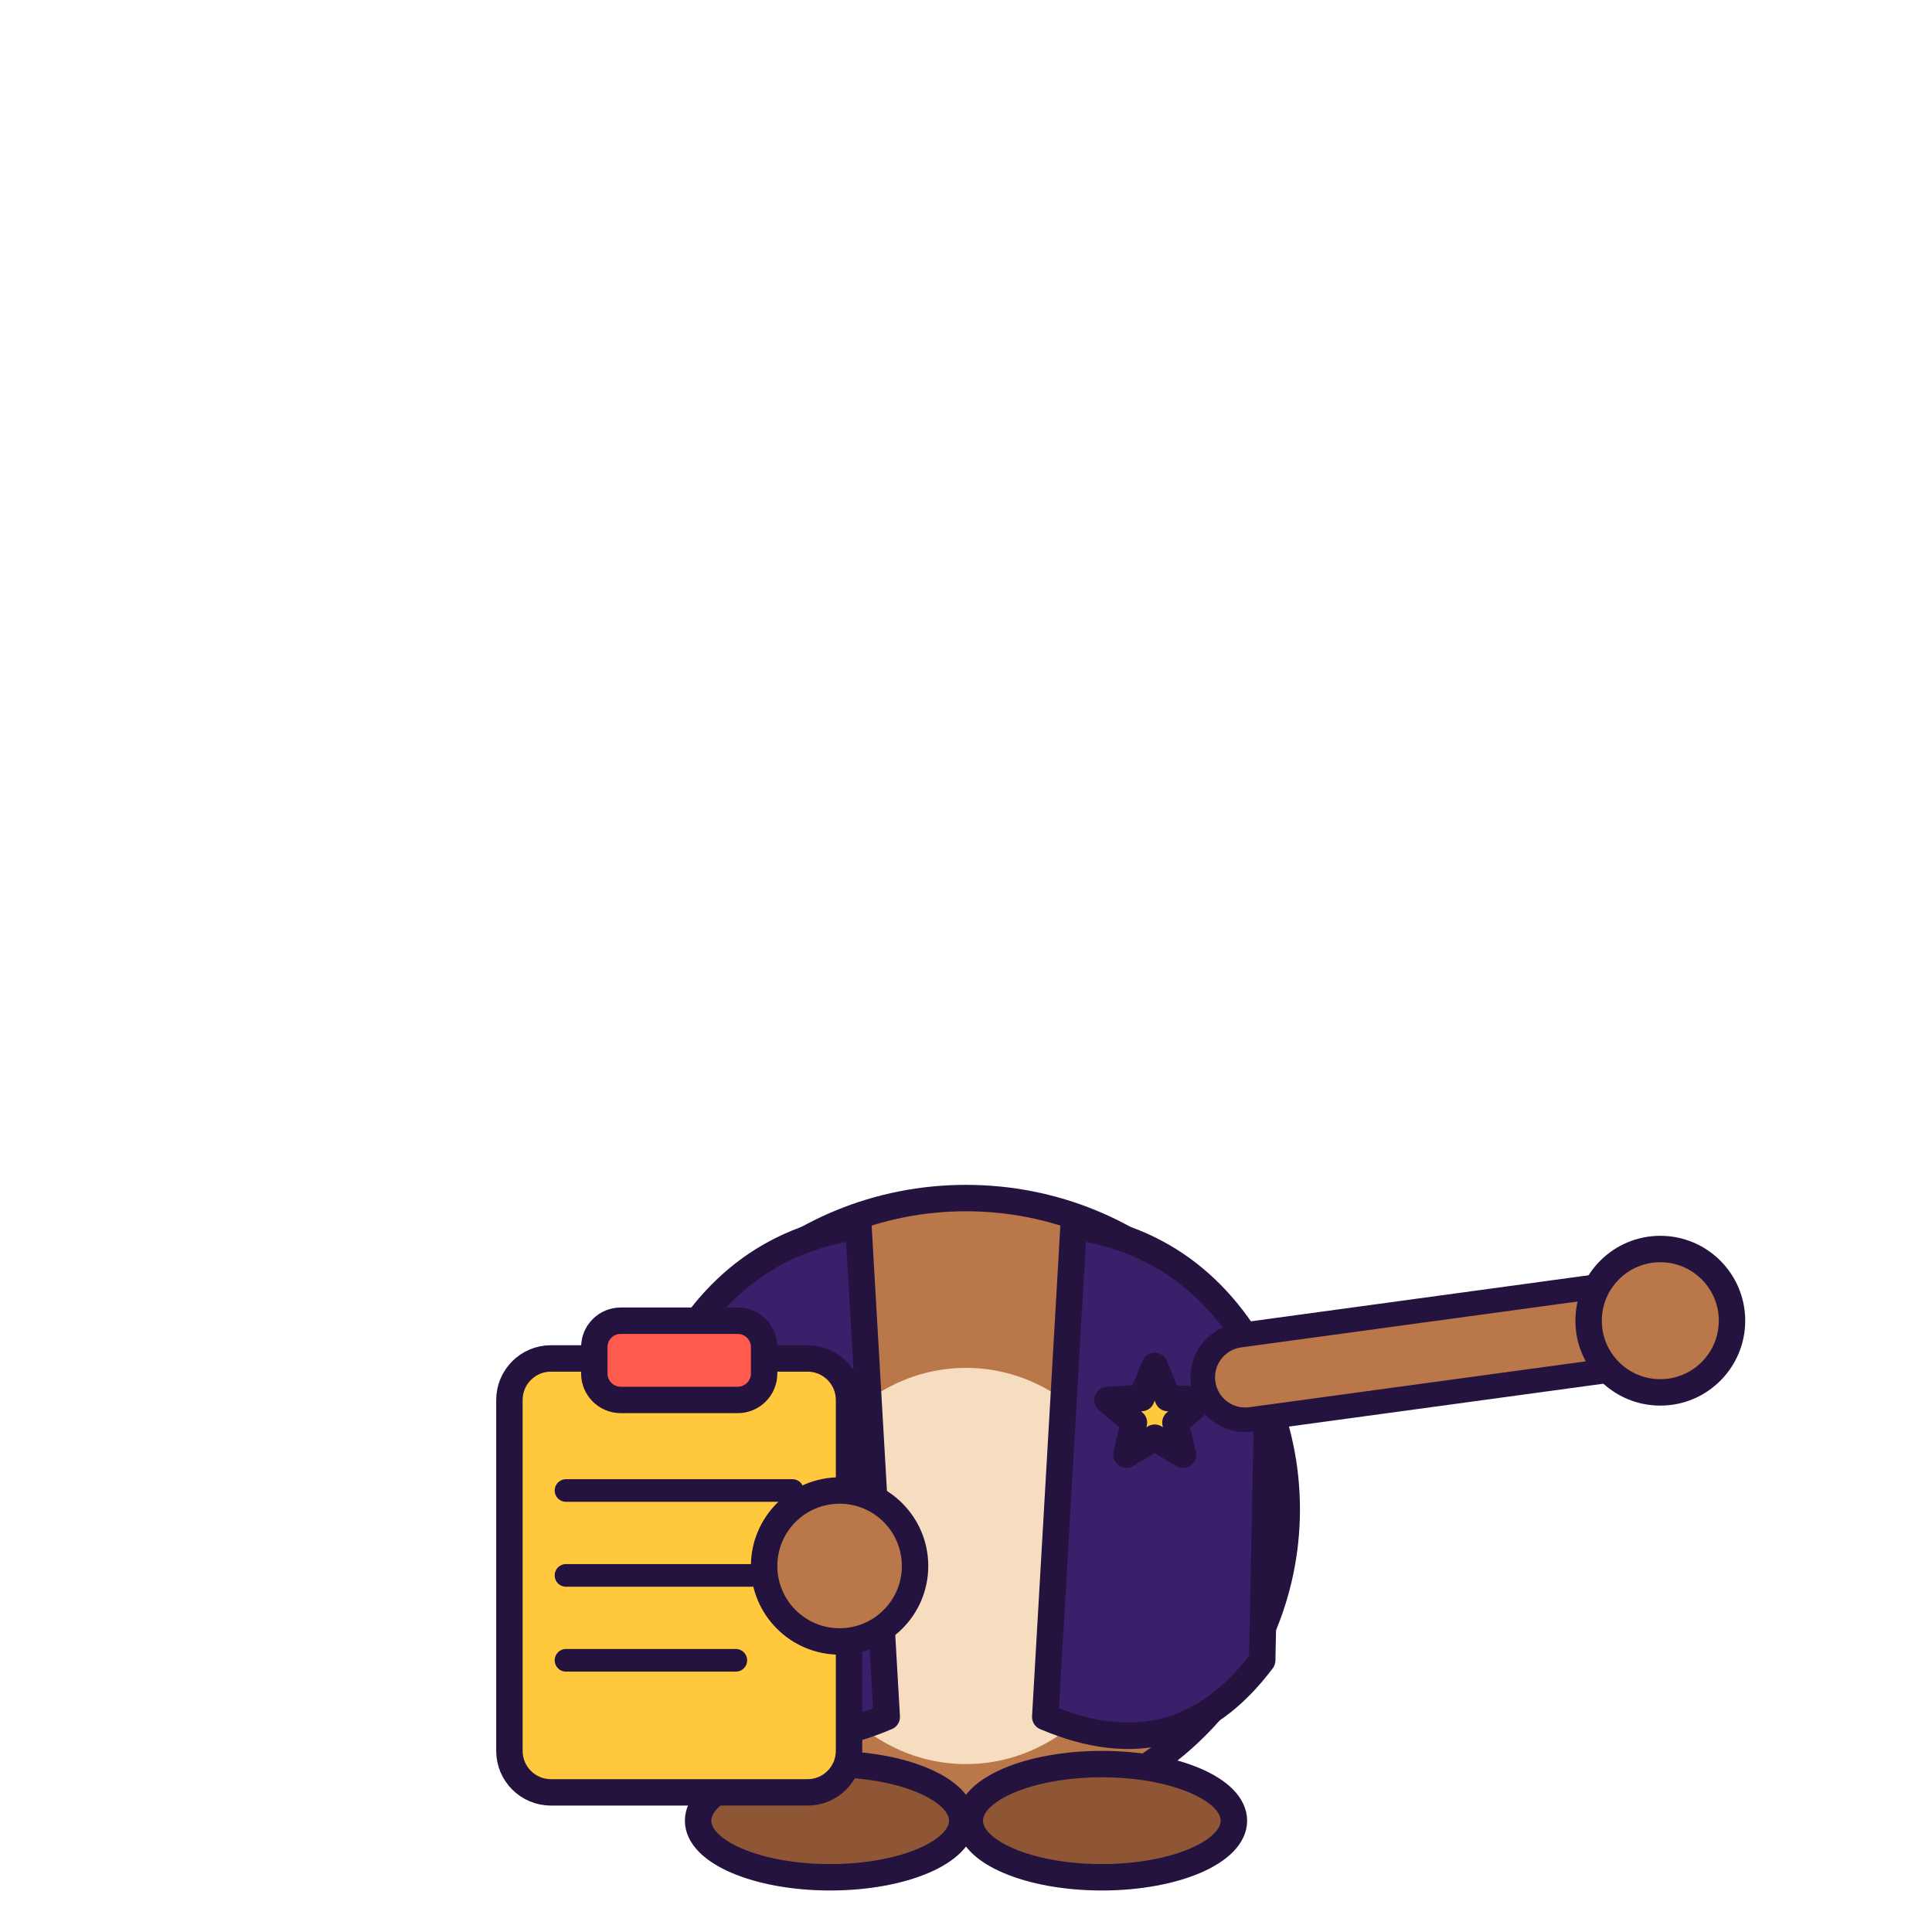
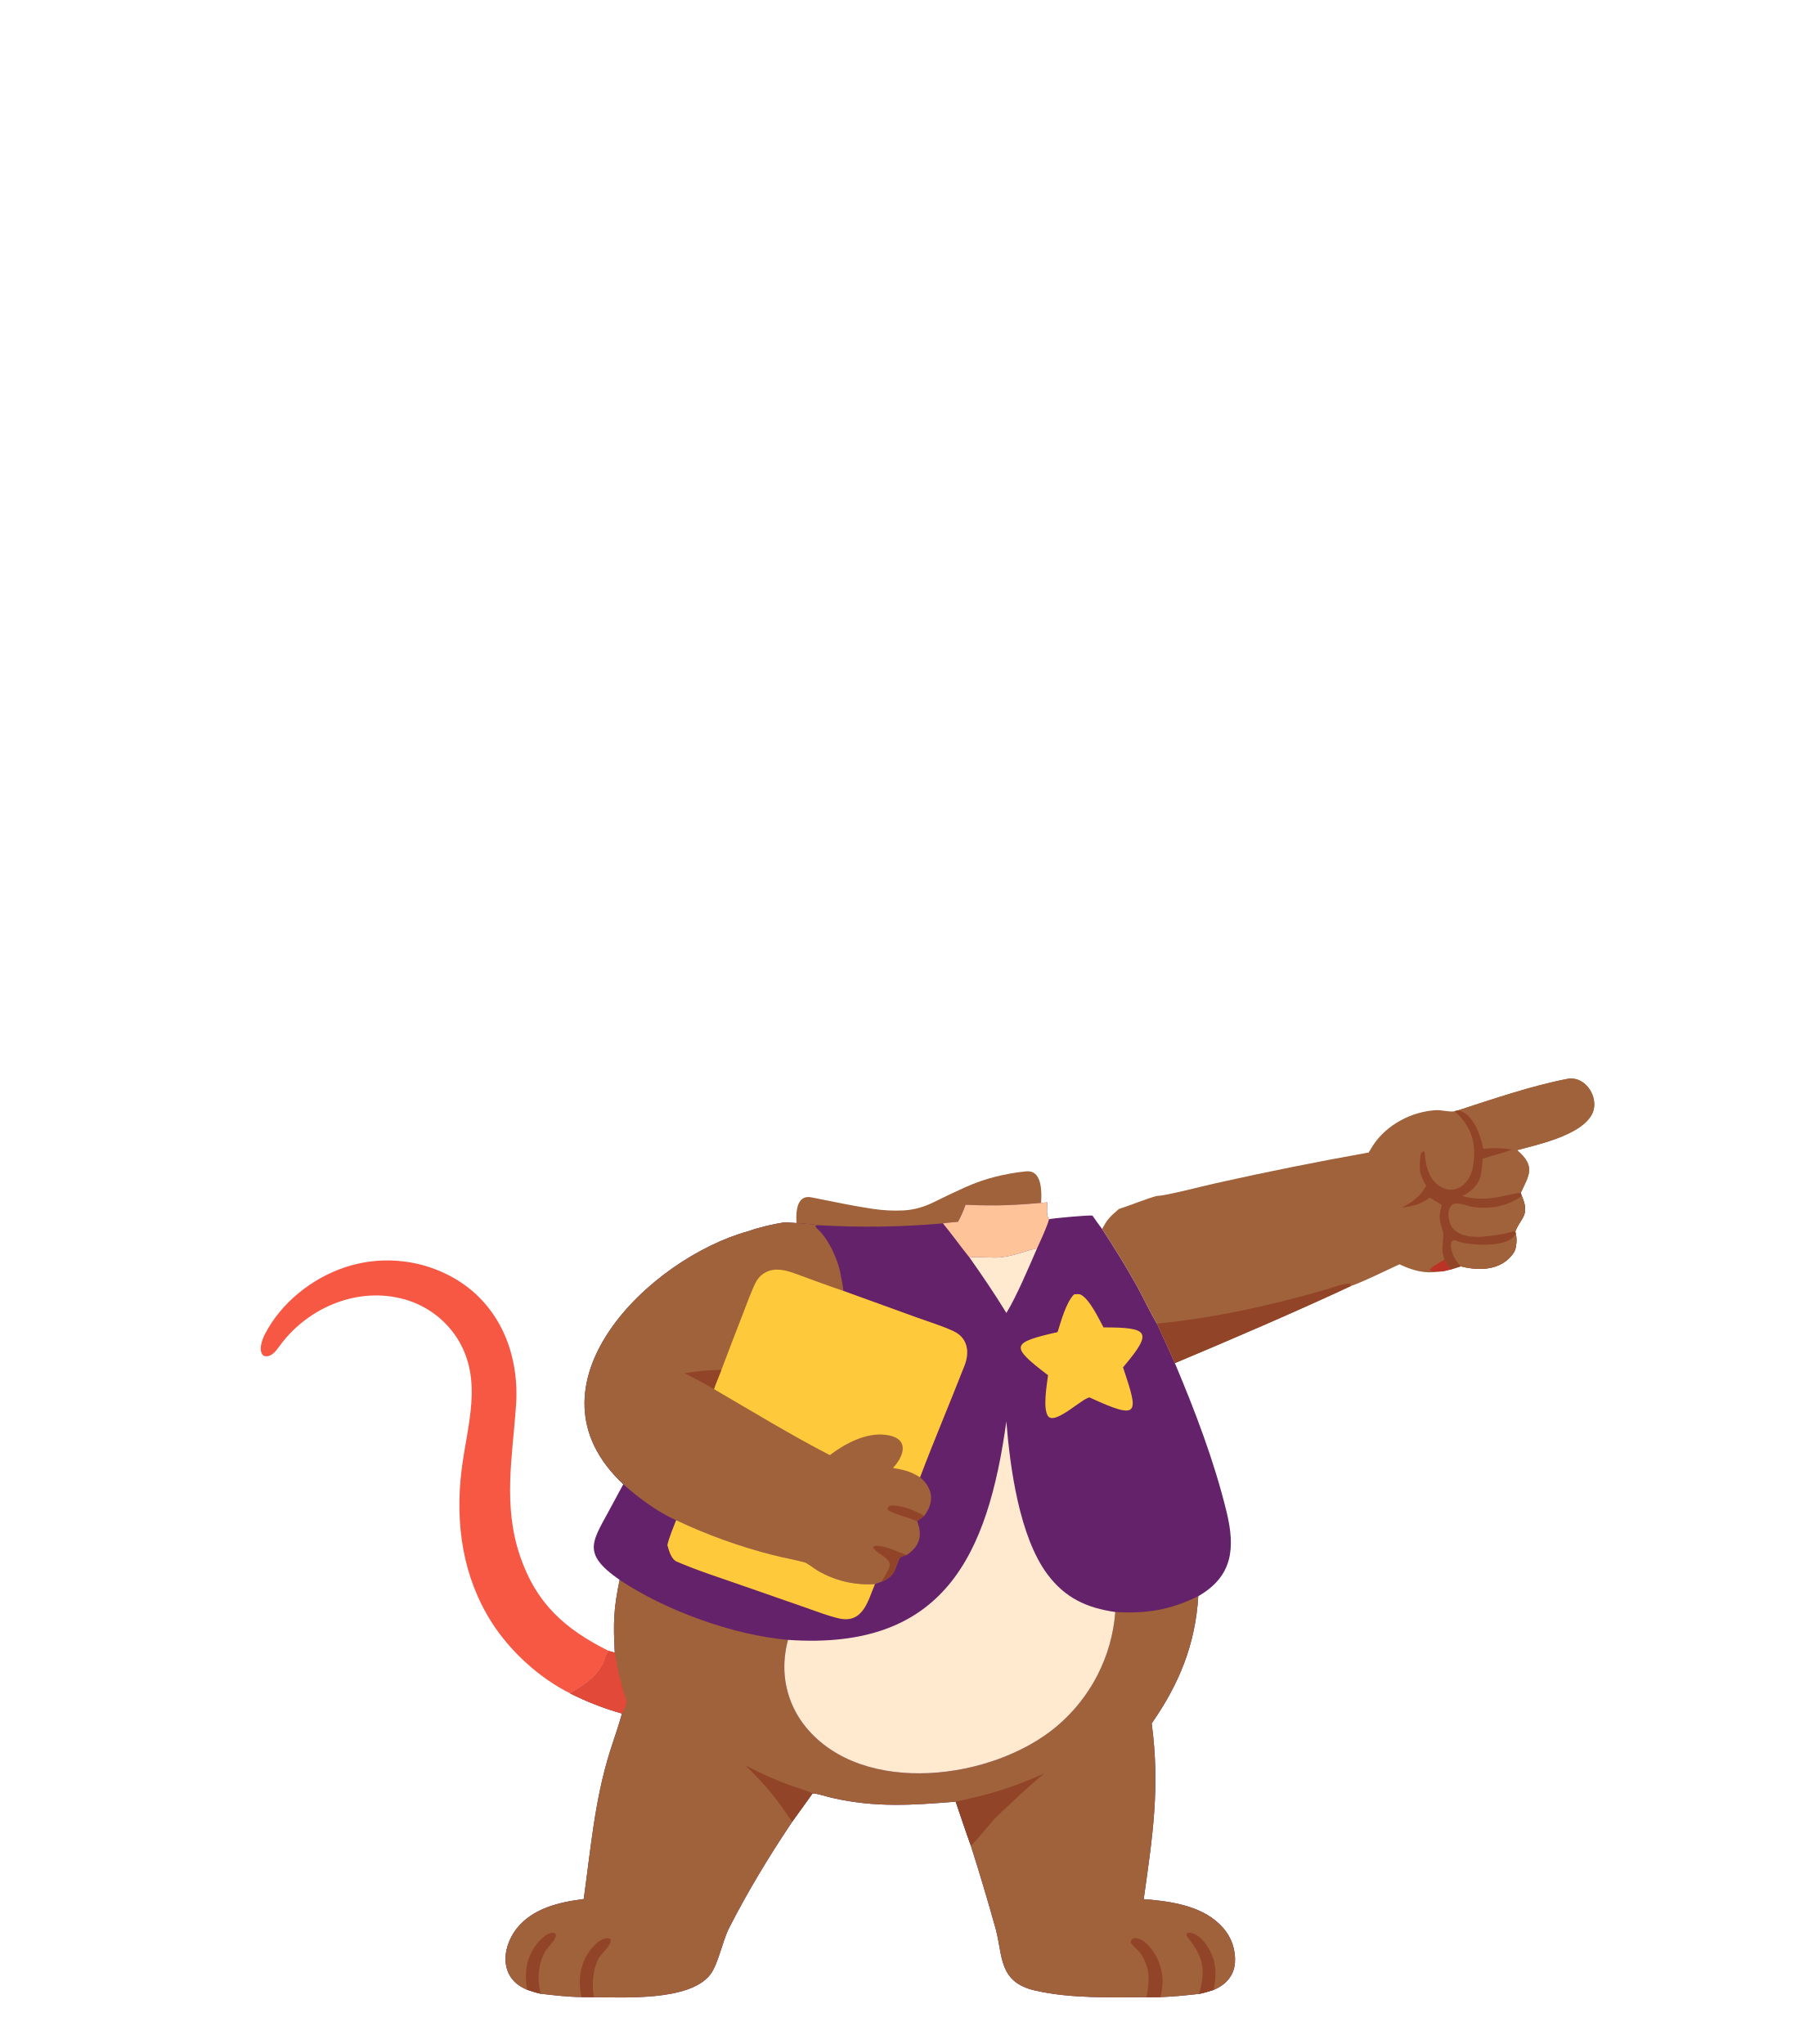
- <svg xmlns="http://www.w3.org/2000/svg" width="1024" height="1024" viewBox="0 0 1024 1024">
-   <ellipse cx="512" cy="800" rx="170" ry="165" fill="#B9774A" stroke="#24123F" stroke-width="14" stroke-linejoin="round" stroke-linecap="round" />
-   <ellipse cx="512" cy="830" rx="95" ry="105" fill="#F6DDBF" />
-   <path d="M352 730 Q385 660 455 650 L470 910 Q400 940 355 880 Z" fill="#3A1F6B" stroke="#24123F" stroke-width="14" stroke-linejoin="round" stroke-linecap="round" />
-   <path d="M672 730 Q639 660 569 650 L554 910 Q624 940 669 880 Z" fill="#3A1F6B" stroke="#24123F" stroke-width="14" stroke-linejoin="round" stroke-linecap="round" />
-   <polygon points="612,724 619,741 637,742 623,754 627,771 612,762 597,771 601,754 587,742 605,741" fill="#FFC83D" stroke="#24123F" stroke-width="14" stroke-linejoin="round" stroke-linecap="round" />
-   <ellipse cx="440" cy="965" rx="70" ry="30" fill="#8E5634" stroke="#24123F" stroke-width="14" stroke-linejoin="round" stroke-linecap="round" />
-   <ellipse cx="584" cy="965" rx="70" ry="30" fill="#8E5634" stroke="#24123F" stroke-width="14" stroke-linejoin="round" stroke-linecap="round" />
-   <line x1="660" y1="730" x2="880" y2="700" stroke="#24123F" stroke-width="58" stroke-linecap="round" />
-   <line x1="660" y1="730" x2="880" y2="700" stroke="#B9774A" stroke-width="32" stroke-linecap="round" />
-   <circle cx="880" cy="700" r="38" fill="#B9774A" stroke="#24123F" stroke-width="14" stroke-linejoin="round" stroke-linecap="round" />
-   <g transform="rotate(0 360 840)">
-     <rect x="270" y="720" width="180" height="230" rx="22" fill="#FFC83D" stroke="#24123F" stroke-width="14" stroke-linejoin="round" stroke-linecap="round" />
-     <rect x="315" y="700" width="90" height="42" rx="14" fill="#FF5A4E" stroke="#24123F" stroke-width="14" stroke-linejoin="round" stroke-linecap="round" />
-     <line x1="300" y1="790" x2="420" y2="790" stroke="#24123F" stroke-width="12" stroke-linecap="round" />
-     <line x1="300" y1="835" x2="405" y2="835" stroke="#24123F" stroke-width="12" stroke-linecap="round" />
-     <line x1="300" y1="880" x2="390" y2="880" stroke="#24123F" stroke-width="12" stroke-linecap="round" />
-   </g>
-   <circle cx="445" cy="830" r="40" fill="#B9774A" stroke="#24123F" stroke-width="14" stroke-linejoin="round" stroke-linecap="round" />
+ <svg xmlns="http://www.w3.org/2000/svg" width="1178" height="1335" viewBox="0 0 1178 1335" fill="none">
+   <path d="M520 795.556C520 785.222 523.333 780.722 530 782.056C536.667 783.389 543.333 784.722 550 786.056C556.667 787.389 563.333 788.556 570 789.556C576.667 790.556 583.333 790.889 590 790.556C596.667 790.222 603.333 788.389 610 785.056C616.667 781.722 623.333 778.556 630 775.556C636.667 772.556 643.333 770.222 650 768.556C656.667 766.889 663.333 765.722 670 765.056C676.667 764.389 680 769.722 680 781.056C680 792.389 676.667 798.222 670 798.556C663.333 798.889 656.667 799.056 650 799.056C643.333 799.056 636.667 801.056 630 805.056C623.333 809.056 616.667 811.222 610 811.556C603.333 811.889 596.667 812.056 590 812.056C583.333 812.056 576.667 812.056 570 812.056C563.333 812.056 556.667 812.056 550 812.056C543.333 812.056 536.667 811.889 530 811.556C523.333 811.222 520 805.889 520 795.556Z" fill="#A0623A" />
+   <path d="M630.529 786.868C651.24 787.793 663.227 787.142 683.872 785.31C683.807 788.706 683.032 794.012 685.013 796.313C687.399 795.674 712.204 793.399 713.417 793.986C715.477 796.926 717.511 799.905 719.688 802.753C727.694 814.839 735.249 827.211 742.349 839.851C746.351 847.067 751.423 857.933 755.498 864.517C759.474 873.076 763.373 881.667 767.193 890.298C780.44 921.815 792.767 953.99 800.897 987.235C806.712 1011.03 805.102 1029.48 782.474 1042.51C780.531 1074.16 769.996 1099.8 752.049 1125.6C757.59 1167.34 752.688 1198.95 746.834 1240.39C764.814 1241.81 786.157 1244.67 798.791 1259.29C804.215 1265.48 806.959 1273.56 806.431 1281.77C805.877 1290.43 800.31 1296.42 792.565 1299.65C789.391 1300.63 786.274 1301.66 783.002 1302.27C775.009 1303.17 765.87 1304.1 757.812 1304.37L748.737 1304.45C724.917 1304.55 699.473 1305.37 676.206 1300.15C651.868 1294.69 654.954 1277.55 650.21 1259.93C645.117 1241.66 639.694 1223.48 633.942 1205.4C630.534 1196 627.313 1186.21 624.066 1176.72C595.574 1179.04 571.823 1180.71 543.543 1174.29C539.707 1173.41 534.341 1171.5 530.611 1171.33C526.232 1177.49 521.816 1183.63 517.366 1189.75C502.253 1212.3 488.555 1234.87 476.176 1259.07C471.662 1267.89 469.011 1283.1 463.635 1289.87C449.986 1307.07 407.346 1304.53 387.846 1304.43L379.712 1304.34C371.56 1304.31 361.19 1303.13 353.127 1302.17C349.871 1301.46 347.294 1300.59 344.151 1299.56C342.168 1298.64 340.406 1297.82 338.619 1296.55C334.04 1293.31 331.024 1288.3 330.301 1282.74C329.195 1274.65 332.413 1265.91 337.385 1259.6C347.861 1246.3 365.269 1242.33 381.168 1240.31C385.715 1207.88 388.289 1176.01 398.152 1144.42C400.748 1136.11 403.901 1127.46 406.16 1119.14C394.45 1115.85 383.088 1111.43 372.233 1105.94C380.778 1100.94 388.923 1095.93 393.752 1086.66C395.276 1083.73 395.321 1080.41 397.593 1078.34L401.442 1079.43C400.415 1060.15 400.63 1050.97 404.615 1031.89C378.587 1013.68 387.234 1006.7 400.24 981.942C402.392 977.848 404.802 973.501 407.021 969.407C338.446 905.375 423.714 821.892 488.924 804.044C496.004 801.476 505.15 799.475 512.512 798.282C515.502 798.484 532.016 799.533 533.786 800.179C561.094 801.815 588.487 801.437 615.739 799.038C618.39 798.582 622.762 798.282 625.567 798.008C627.914 793.712 628.808 791.489 630.529 786.868Z" fill="#64226B" />
+   <path d="M404.615 1031.89C434.457 1051.84 478.75 1067.98 514.554 1071.06C513.587 1074.66 512.911 1078.32 512.53 1082.03C510.723 1098.62 515.694 1115.25 526.314 1128.14C563.69 1173.72 648.639 1162.53 690.046 1127.5C712.296 1108.76 726.071 1081.86 728.281 1052.86C748.737 1054.04 764.077 1051.56 782.474 1042.51C780.531 1074.16 769.996 1099.8 752.049 1125.6C757.59 1167.34 752.688 1198.95 746.834 1240.39C764.814 1241.81 786.157 1244.67 798.791 1259.29C804.215 1265.48 806.959 1273.56 806.431 1281.77C805.877 1290.43 800.31 1296.42 792.565 1299.65C789.391 1300.63 786.274 1301.66 783.002 1302.27C775.009 1303.17 765.87 1304.1 757.812 1304.37L748.737 1304.45C724.917 1304.55 699.473 1305.37 676.206 1300.15C651.868 1294.69 654.954 1277.55 650.21 1259.93C645.117 1241.66 639.694 1223.48 633.942 1205.4C630.534 1196 627.313 1186.21 624.066 1176.72C595.574 1179.04 571.823 1180.71 543.543 1174.28C539.707 1173.41 534.341 1171.5 530.611 1171.33C526.232 1177.49 521.816 1183.63 517.366 1189.75C502.253 1212.3 488.555 1234.87 476.176 1259.07C471.662 1267.89 469.011 1283.1 463.635 1289.87C449.986 1307.07 407.346 1304.53 387.846 1304.43L379.712 1304.34C371.56 1304.31 361.19 1303.13 353.127 1302.17C349.871 1301.46 347.294 1300.59 344.151 1299.56C342.168 1298.64 340.406 1297.82 338.619 1296.55C334.04 1293.31 331.024 1288.3 330.301 1282.74C329.195 1274.65 332.413 1265.91 337.385 1259.6C347.861 1246.3 365.269 1242.33 381.168 1240.31C385.715 1207.88 388.289 1176.01 398.152 1144.42C400.748 1136.11 403.901 1127.46 406.16 1119.14C394.45 1115.85 383.088 1111.43 372.233 1105.94C380.778 1100.94 388.923 1095.93 393.752 1086.66C395.276 1083.73 395.321 1080.41 397.593 1078.34L401.442 1079.43C400.415 1060.15 400.63 1050.97 404.615 1031.89Z" fill="#A0623A" />
+   <path d="M624.065 1176.72C648.79 1171.27 658.48 1168.48 681.877 1158.35C671.421 1166.83 661.114 1176.82 651.306 1186.05C647.556 1189.58 636.294 1203.94 633.942 1205.4C630.534 1196 627.313 1186.21 624.065 1176.72Z" fill="#914427" />
+   <path d="M397.593 1078.34L401.442 1079.43C403.583 1091.83 405.251 1099.41 409.293 1111.4C408.506 1113.9 407.745 1117.23 406.16 1119.14C394.45 1115.85 383.088 1111.43 372.233 1105.94C380.778 1100.94 388.923 1095.93 393.752 1086.66C395.276 1083.73 395.321 1080.41 397.593 1078.34Z" fill="#E24939" />
+   <path d="M517.366 1189.75C515.882 1188.2 513.792 1184.86 512.538 1183.01C504.972 1171.85 496.311 1162.28 486.62 1152.91C497.981 1158.88 509.517 1164.09 521.737 1168C524.753 1168.97 527.737 1169.99 530.611 1171.33C526.231 1177.49 521.816 1183.63 517.366 1189.75Z" fill="#914427" />
+   <path d="M748.737 1304.45C750.595 1293.99 751.273 1285.64 744.969 1276.1C743.014 1273.14 739.383 1271.18 738.242 1268.24C739.65 1265.9 738.691 1266.68 741.136 1265.72C745.804 1266.26 748.907 1269.27 751.756 1272.87C757.453 1280.11 760.009 1289.34 758.855 1298.49C758.601 1300.43 758.197 1302.45 757.812 1304.37L748.737 1304.45Z" fill="#914427" />
+   <path d="M379.712 1304.34C377.498 1294.51 378.394 1284.71 383.76 1276.03C386.233 1272.03 393.629 1263.57 398.681 1266.57C399.742 1270.36 392.458 1275.97 390.66 1279.48C386.986 1286.66 386.393 1296.7 387.846 1304.43L379.712 1304.34Z" fill="#914427" />
+   <path d="M344.151 1299.56C342.515 1289.36 343.351 1279.45 349.634 1270.95C352.213 1267.45 357.249 1261.66 361.923 1262.38C362.667 1263.26 363.2 1263.48 363.025 1264.33C362.372 1267.52 358.152 1271.26 356.457 1273.95C351.256 1282.19 350.575 1293.12 353.127 1302.17C349.871 1301.46 347.294 1300.59 344.151 1299.56Z" fill="#914427" />
+   <path d="M783.002 1302.27C786.9 1288.5 786.516 1280.02 777.624 1268.02C776.307 1266.24 774.788 1264.98 774.742 1263.17L775.863 1262.26C784.547 1261.99 791.933 1275.35 793.159 1282.9C794.163 1289.08 793.674 1293.57 792.565 1299.65C789.391 1300.63 786.274 1301.66 783.002 1302.27Z" fill="#914427" />
+   <path d="M488.924 804.044C496.004 801.476 505.149 799.475 512.511 798.282C515.502 798.484 532.016 799.533 533.786 800.179L532.423 800.465C532.76 801.743 533.089 801.971 534.077 802.897C541.497 809.852 547.731 823.737 549.16 833.749C549.97 837.445 550.357 839.336 550.692 843.136L598.677 860.521C606.447 863.317 615.209 866.003 622.542 869.406C632.44 874.001 633.299 883.936 629.381 892.938C620.021 916.972 609.879 940.732 600.782 964.844C609.358 972.177 610.333 981.016 603.487 990.084C602.173 991.081 600.076 992.561 598.926 993.643C602.559 1002.91 600.543 1010.05 591.979 1015.67C589.99 1016.31 587.86 1016.52 587.126 1018.27C583.917 1025.97 584.187 1029.39 575.645 1033.07L571.366 1034.61C558.196 1035.52 545.059 1032.41 533.703 1025.67C531.222 1024.22 527.4 1020.92 525.09 1020.3C518.158 1018.44 510.949 1017.31 504.008 1015.45C482.506 1009.93 461.58 1002.36 441.512 992.861C430.011 988.056 416.215 977.731 407.021 969.407C338.446 905.375 423.714 821.892 488.924 804.044Z" fill="#A0623A" />
+   <path d="M471.079 894.717C475.764 882.299 480.518 869.901 485.342 857.535C487.305 852.464 491.749 840.183 494.283 836.22C495.762 833.86 497.887 831.97 500.407 830.777C506.599 827.785 513.222 829.642 519.323 831.839C529.779 835.607 540.163 839.583 550.692 843.136L598.677 860.521C606.447 863.317 615.209 866.003 622.543 869.406C632.441 874.001 633.299 883.936 629.381 892.938C620.021 916.972 609.879 940.732 600.782 964.844C594.033 960.815 590.785 960.131 583.078 958.782C591.402 949.832 593.403 938.907 578.204 937.114C565.296 935.589 551.762 942.896 541.892 950.379C517.329 937.753 490.176 921.248 466.194 907.252C467.515 903.387 469.554 898.602 471.079 894.717Z" fill="#FFC93C" />
+   <path d="M575.645 1033.07C577.317 1030.29 578.711 1027.83 580.211 1024.94C584.117 1017.41 571.98 1015.42 569.985 1010.31L571.257 1009.63C578.183 1009.38 585.136 1013.17 591.979 1015.67C589.991 1016.31 587.86 1016.52 587.127 1018.27C583.917 1025.97 584.188 1029.39 575.645 1033.07Z" fill="#914427" />
+   <path d="M446.953 896.816C456.285 895.558 461.79 894.854 471.079 894.717C469.554 898.602 467.516 903.387 466.194 907.252C460.491 903.798 452.957 900.01 446.953 896.816Z" fill="#914427" />
+   <path d="M598.926 993.643C593.435 990.957 583.153 988.793 579.76 986.147L579.675 984.732L580.78 983.565C587.011 982.138 598.055 986.798 603.488 990.084C602.173 991.081 600.077 992.561 598.926 993.643Z" fill="#914427" />
+   <path d="M514.554 1071.06C616.405 1078.14 644.992 1015.78 657.15 928.386C659.536 958.547 665.645 1003.68 684.002 1028.27C695.554 1043.74 709.714 1050.18 728.28 1052.86C726.07 1081.86 712.295 1108.76 690.046 1127.5C648.638 1162.53 563.689 1173.72 526.314 1128.14C515.693 1115.25 510.723 1098.62 512.53 1082.03C512.91 1078.32 513.587 1074.66 514.554 1071.06Z" fill="#FFE9CF" />
+   <path d="M441.513 992.861C461.58 1002.36 482.506 1009.93 504.008 1015.45C510.949 1017.31 518.158 1018.44 525.09 1020.3C527.4 1020.92 531.222 1024.22 533.703 1025.67C545.059 1032.41 558.196 1035.52 571.366 1034.61C566.927 1044.87 563.837 1060.66 547.873 1057.05C540.652 1055.41 532.593 1052.23 525.495 1049.78L484.869 1035.62C471.208 1030.83 455.208 1025.72 441.919 1019.93C438.288 1018.35 436.806 1012.79 435.786 1009.14C436.816 1004.4 439.7 997.56 441.513 992.861Z" fill="#FFC93C" />
+   <path d="M630.528 786.868C651.24 787.793 663.226 787.142 683.872 785.31C683.807 788.706 683.031 794.012 685.013 796.313C683.964 800.707 679.165 811.019 677.184 815.341L676.584 815.465C668.415 817.238 662.405 820.184 653.454 821.214C648.612 821.775 635.512 820.504 633.159 821.416C627.256 814.096 621.894 806.567 615.739 799.038C618.39 798.582 622.762 798.282 625.567 798.008C627.914 793.712 628.807 791.489 630.528 786.868Z" fill="#FEC398" />
+   <path d="M633.159 821.416C635.512 820.504 648.613 821.775 653.454 821.214C662.405 820.184 668.416 817.238 676.584 815.465L677.184 815.341C672.099 827.048 663.65 847.093 657.17 857.529C649.173 844.511 641.927 833.906 633.159 821.416Z" fill="#FFE9CF" />
+   <path d="M701.389 845.365C702.204 845.268 704.694 845.144 705.359 845.417C711.226 847.823 717.68 861.649 720.588 866.968C750.621 866.981 752.949 869.777 733.339 893.068C743.496 923.516 744.754 928.047 711.468 912.709C706.702 913.119 688.41 931.43 684.211 924.69C680.952 919.462 683.553 904.613 684.374 898.205C659.119 878.975 660.241 876.98 690.594 870.038C692.908 862.783 696.154 850.587 701.389 845.365Z" fill="#FFC93C" />
+   <path d="M951.886 725.274C974.357 717.986 1000.17 709.114 1023.45 704.649C1036.06 702.231 1045.9 718.899 1038.55 729.42C1030.16 741.851 1004.42 747.574 990.655 751.205C1002.98 761.863 998.53 767.306 993.034 779.143L993.692 781.027C999.299 793.993 992.969 795.218 989.507 804.305L989.742 805.244C990.648 808.816 990.446 815.289 988.36 818.339C980.341 830.034 965.686 830.086 953.926 827.081L947.772 829.043C944.897 829.734 942.459 830.47 939.499 830.523C930.216 832.061 922.171 829.695 913.873 825.751C905.913 829.421 889.798 837.341 882.073 839.974C846.491 856.603 803.459 875.09 767.193 890.298C763.373 881.667 759.475 873.076 755.498 864.517C751.423 857.933 746.352 847.067 742.349 839.851C735.25 827.211 727.694 814.839 719.688 802.754C723.157 796.052 724.839 794.716 730.621 789.625C736.41 787.839 751.847 781.725 755.667 781.066C760.133 781.268 787.63 774.137 794.319 772.703C827.293 765.331 860.429 758.675 893.696 752.743C894.7 751.035 895.743 749.347 896.832 747.691C905.704 734.38 922.172 725.828 938.046 725.072C941.227 724.915 947.837 726.643 950.138 725.652L951.886 725.274Z" fill="#A0623A" />
+   <path d="M951.885 725.274C974.357 717.986 1000.17 709.114 1023.45 704.649C1036.06 702.231 1045.9 718.899 1038.55 729.42C1030.16 741.851 1004.42 747.574 990.654 751.205C1002.98 761.863 998.529 767.306 993.034 779.143C991.045 779.078 986.013 780.245 983.848 780.721C972.87 783.159 965.777 783.974 954.884 781.203C966.475 775.056 967.355 769.209 968.19 756.863C974.187 754.647 981.782 753.232 987.238 750.722C979.311 749.784 976.56 749.601 968.574 750.325C966.847 741.681 962.003 726.878 951.885 725.274Z" fill="#A0623A" />
+   <path d="M950.138 725.652L951.885 725.274C962.003 726.877 966.847 741.681 968.574 750.325C976.56 749.601 979.311 749.784 987.238 750.722C981.782 753.232 974.187 754.647 968.19 756.863C967.355 769.209 966.475 775.056 954.884 781.203C965.777 783.974 972.87 783.159 983.848 780.721C986.013 780.245 991.045 779.078 993.034 779.143L993.692 781.027C999.299 793.993 992.969 795.218 989.507 804.305L989.742 805.244C990.648 808.816 990.446 815.289 988.36 818.339C980.341 830.034 965.686 830.086 953.926 827.081L947.772 829.043C945.666 827.837 944.317 824.923 943.143 822.778C943.117 822.648 942.628 820.086 942.602 820.021C940.725 816.123 943.254 807.831 942.302 804.546C939.786 795.883 939.232 795.935 941.481 786.933C938.873 785.466 936.207 783.778 933.645 782.207C926.226 787.194 924.792 787.142 915.587 788.784C923.566 784.097 926.311 782.396 931.383 774.606C926.858 766.699 926.598 764.711 927.549 755.175C927.732 753.362 928.195 752.691 929.381 751.896L930.248 752.632C930.835 762.312 933.86 773.844 944.662 776.712C953.932 778.889 960.425 770.069 961.742 762.625C964.363 747.783 961.468 736.479 950.405 726.245C950.314 726.043 950.229 725.848 950.138 725.652Z" fill="#914427" />
+   <path d="M993.692 781.027C999.298 793.993 992.968 795.218 989.507 804.305C987.179 804.305 984.213 805.465 981.651 805.895C972.29 807.486 956.24 810.53 948.945 802.545C945.888 799.207 944.062 789.781 948.489 786.776C951.918 784.443 958.658 788.191 962.602 788.386C973.085 789.736 984.331 787.937 992.975 781.562L993.692 781.027Z" fill="#A0623A" />
+   <path d="M989.742 805.244C990.648 808.816 990.446 815.289 988.36 818.339C980.341 830.034 965.686 830.086 953.926 827.081C950.19 823.502 946.657 816.801 947.537 811.573C948.169 810.758 949.167 809.604 950.262 810.119C957.915 813.711 987.049 815.556 989.742 805.244Z" fill="#A0623A" />
+   <path d="M755.498 864.517C793.732 860.703 829.418 852.725 866.263 842.106C871.088 840.718 876.525 838.462 881.479 838.332L882.072 839.974C846.491 856.603 803.458 875.09 767.193 890.298C763.373 881.667 759.474 873.076 755.498 864.517Z" fill="#914427" />
+   <path d="M939.499 830.522C937.152 830.346 935.177 830.588 933.469 829.414C934.538 827.544 940.731 824.278 943.143 822.778C944.316 824.923 945.666 827.837 947.772 829.043C944.897 829.734 942.459 830.47 939.499 830.522Z" fill="#BB3326" />
+   <path d="M372.233 1105.94C352.376 1096.09 333.307 1078.67 321.386 1060.11C302.106 1030.11 297.182 995.344 301.363 960.509C304.865 931.345 315.727 901.796 298.834 874.51C290.309 860.977 276.746 851.388 261.14 847.875C231.472 840.926 200.096 854.915 182.527 879.17C180.065 882.573 176.833 887.091 172.051 885.494C168.441 882.254 171.132 874.966 172.993 871.368C183.574 850.926 203.467 835.033 225.145 827.746C247.224 820.367 271.334 822.061 292.158 832.472C325.165 848.963 339.452 882.919 336.961 918.145C334.592 951.65 328.372 983.298 339.57 1016.25C350.121 1047.3 368.774 1063.97 397.593 1078.34C395.321 1080.41 395.276 1083.73 393.752 1086.66C388.923 1095.93 380.778 1100.94 372.233 1105.94Z" fill="#F65844" />
</svg>
